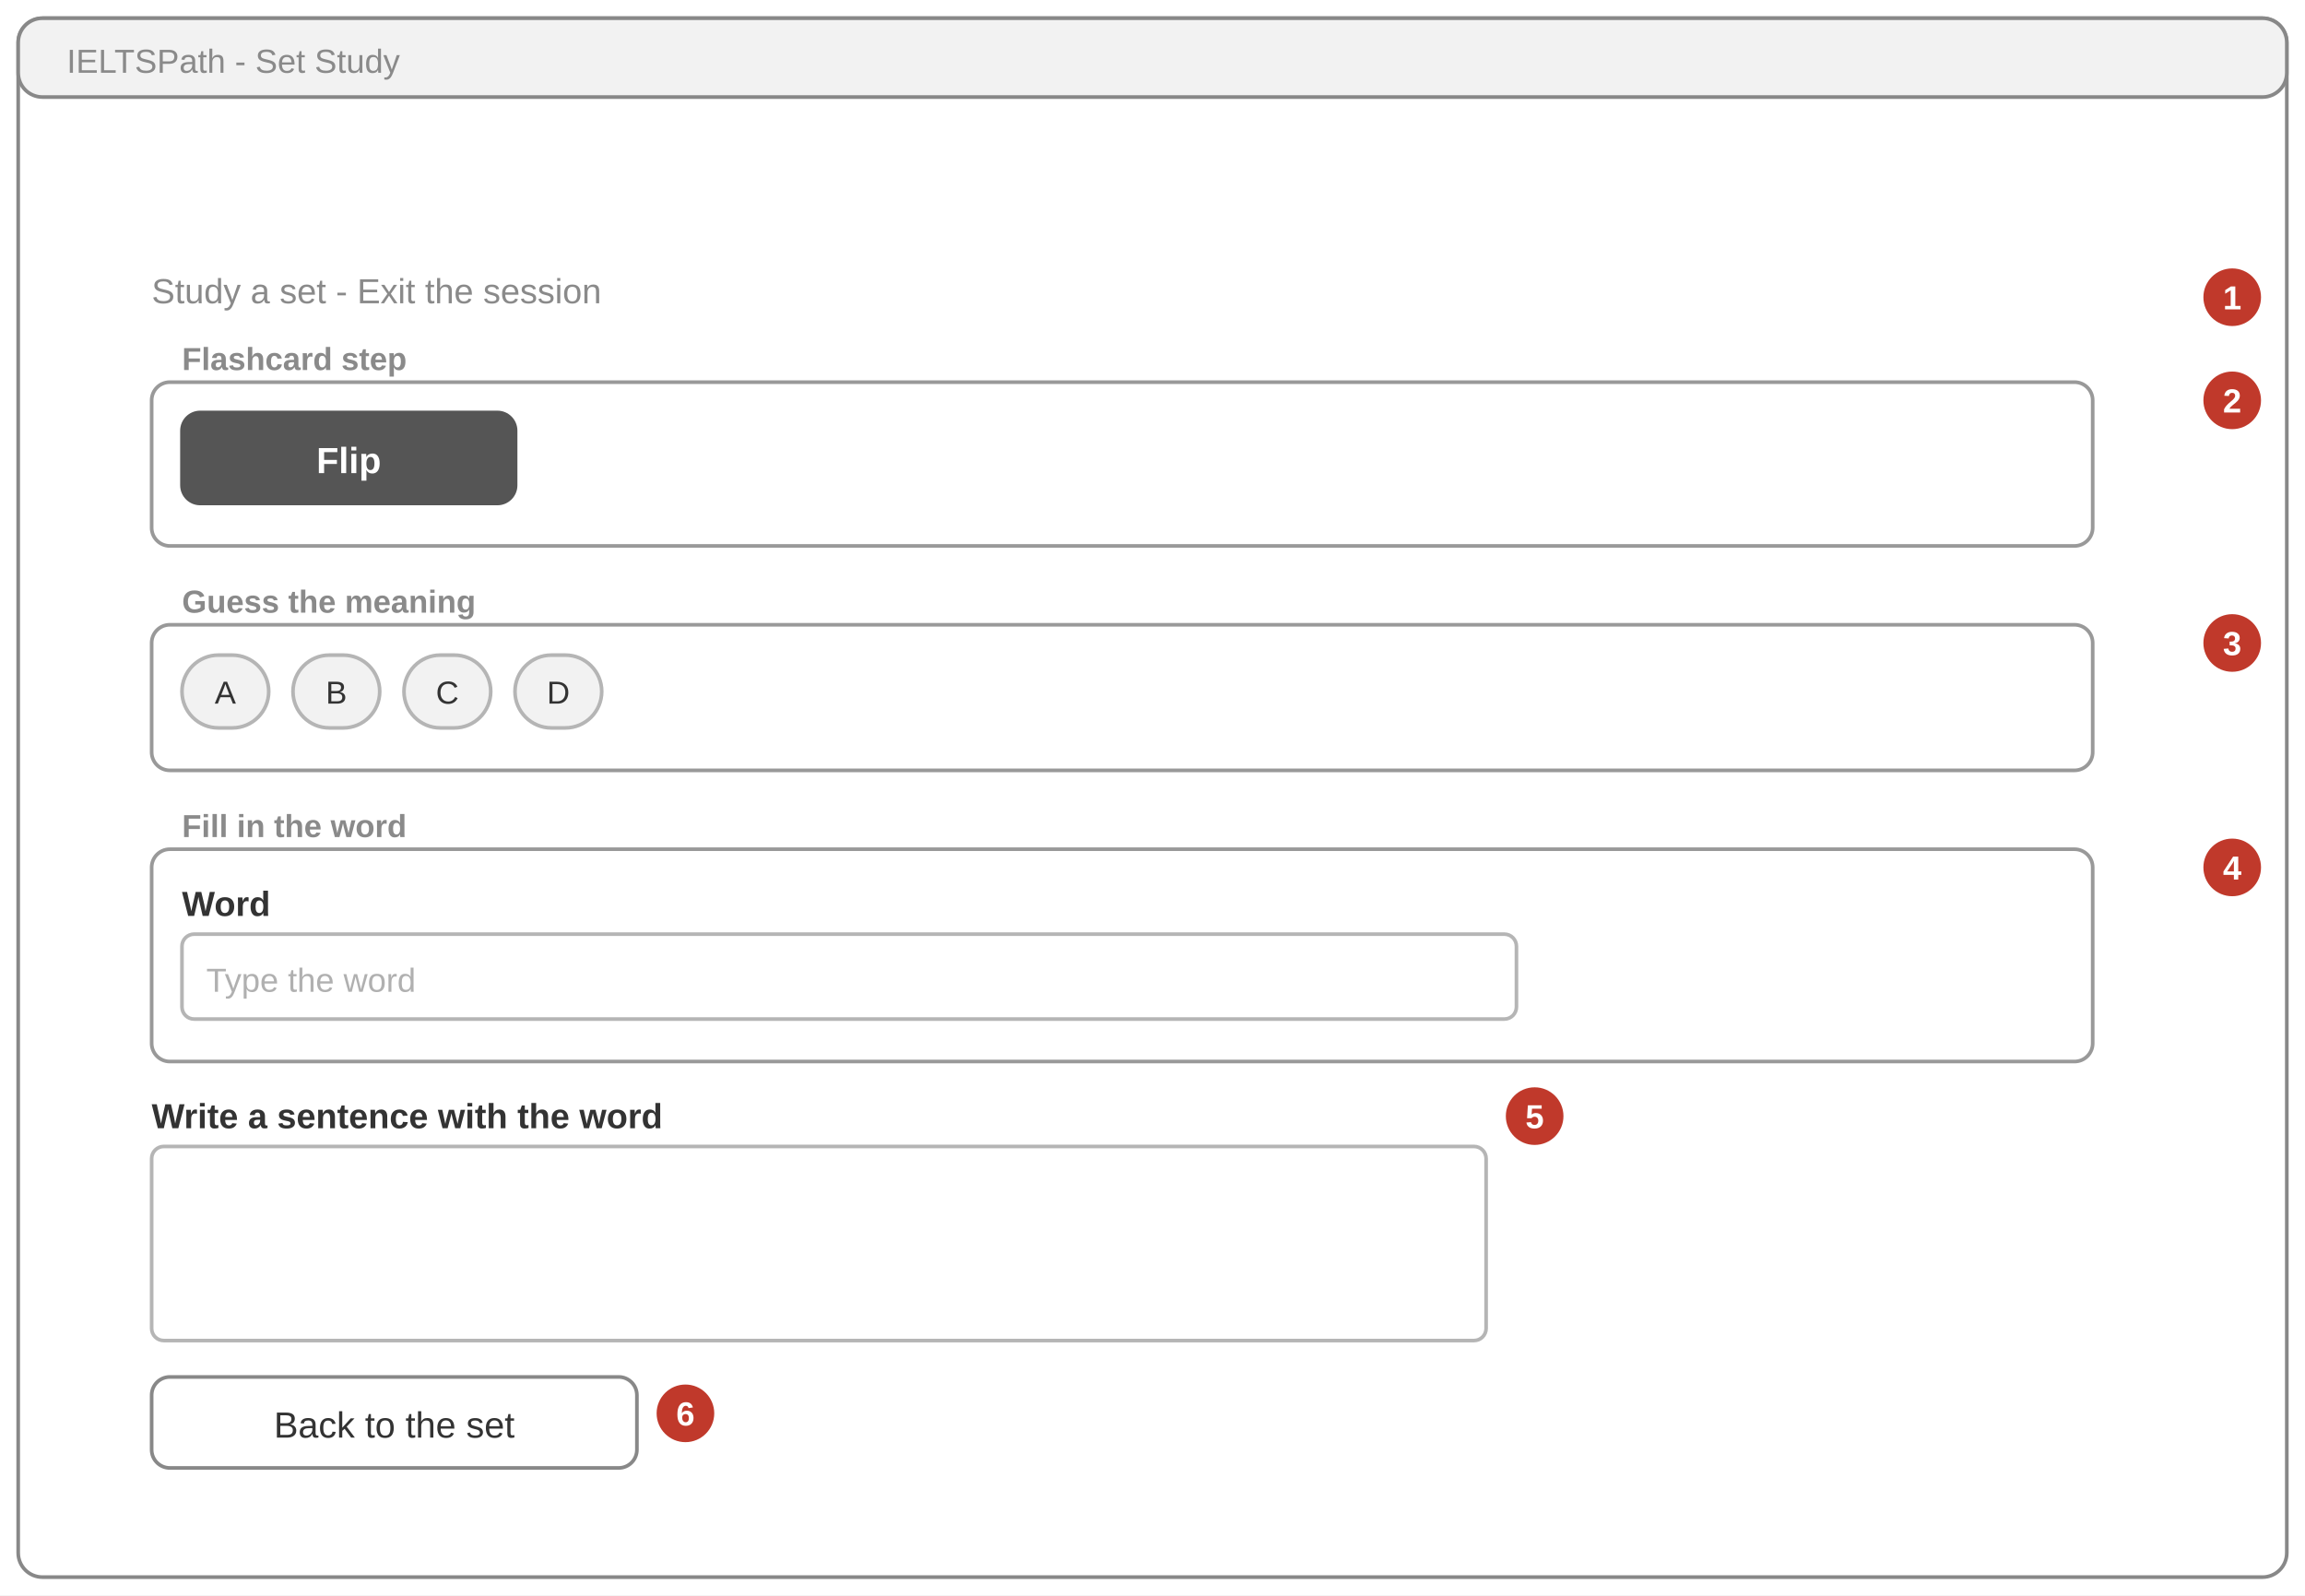
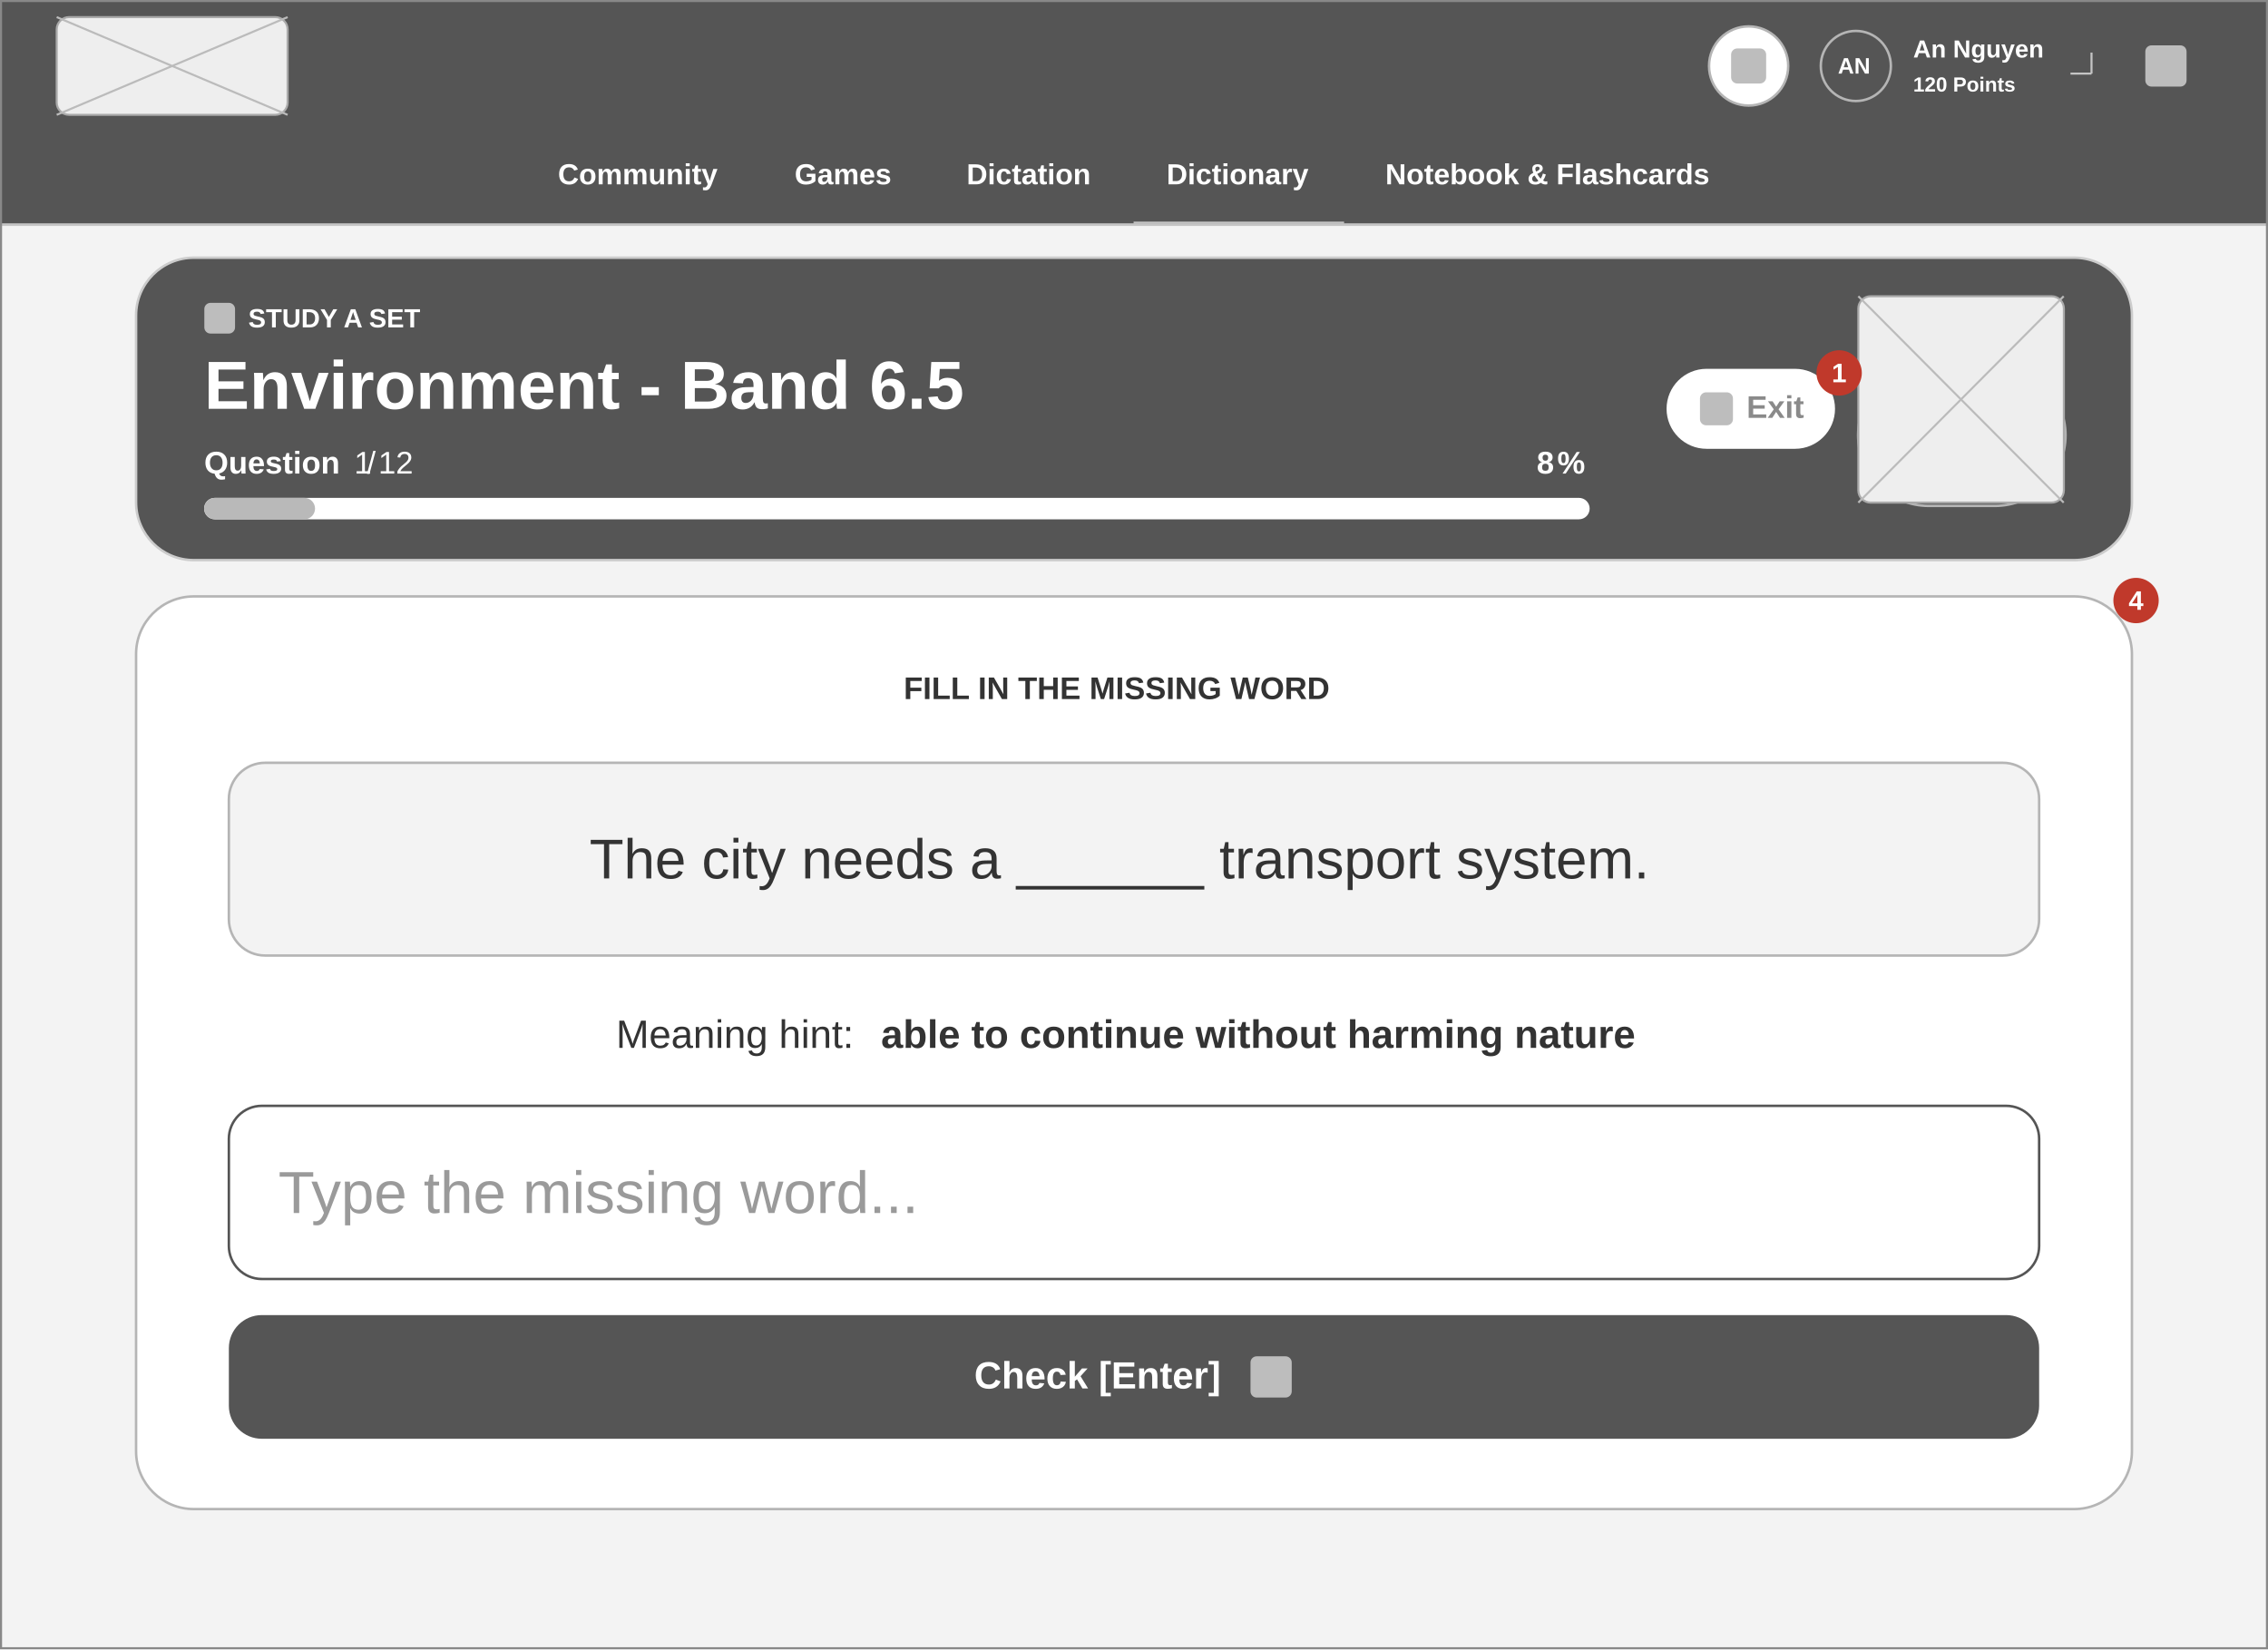
- <svg xmlns="http://www.w3.org/2000/svg" width="760" height="526" viewBox="0 0 760 526">
-   <rect width="760" height="526" fill="#ffffff" />
-   <rect x="6.0" y="6.0" width="748.0" height="514.0" rx="8" fill="#ffffff" stroke="#888888" stroke-width="1.2" />
-   <rect x="6.0" y="6.0" width="748.0" height="26.0" rx="8" fill="#f2f2f2" stroke="#888888" stroke-width="1.2" />
-   <text x="22.0" y="24.0" font-family="Segoe UI, Arial, sans-serif" font-size="11" font-weight="400" fill="#8a8a8a" text-anchor="start">IELTSPath  -  Set Study</text>
-   <text x="50.0" y="100.0" font-family="Segoe UI, Arial, sans-serif" font-size="11.5" font-weight="400" fill="#8a8a8a" text-anchor="start">Study a set - Exit the session</text>
-   <circle cx="736.0" cy="98.0" r="9.5" fill="#c0392b" />
-   <text x="736.0" y="102.0" font-family="Segoe UI, Arial, sans-serif" font-size="11" font-weight="700" fill="#ffffff" text-anchor="middle">1</text>
-   <circle cx="736.0" cy="132.0" r="9.5" fill="#c0392b" />
-   <text x="736.0" y="136.0" font-family="Segoe UI, Arial, sans-serif" font-size="11" font-weight="700" fill="#ffffff" text-anchor="middle">2</text>
-   <rect x="60.0" y="136.0" width="110.0" height="30.0" rx="6" fill="#555555" stroke="#555555" stroke-width="1.2" />
-   <text x="115.0" y="156.0" font-family="Segoe UI, Arial, sans-serif" font-size="12" font-weight="700" fill="#ffffff" text-anchor="middle">Flip</text>
-   <rect x="50.0" y="126.0" width="640.0" height="54.0" rx="6" fill="none" stroke="#999999" stroke-width="1.2" />
-   <text x="60.0" y="122.0" font-family="Segoe UI, Arial, sans-serif" font-size="10.5" font-weight="700" fill="#8a8a8a" text-anchor="start">Flashcard step</text>
-   <circle cx="736.0" cy="212.0" r="9.5" fill="#c0392b" />
-   <text x="736.0" y="216.0" font-family="Segoe UI, Arial, sans-serif" font-size="11" font-weight="700" fill="#ffffff" text-anchor="middle">3</text>
-   <rect x="60.0" y="216.0" width="28.6" height="24.0" rx="12" fill="#f2f2f2" stroke="#b5b5b5" stroke-width="1.2" />
-   <text x="74.3" y="232.0" font-family="Segoe UI, Arial, sans-serif" font-size="10.5" font-weight="400" fill="#333333" text-anchor="middle">A</text>
-   <rect x="96.6" y="216.0" width="28.6" height="24.0" rx="12" fill="#f2f2f2" stroke="#b5b5b5" stroke-width="1.2" />
-   <text x="110.9" y="232.0" font-family="Segoe UI, Arial, sans-serif" font-size="10.5" font-weight="400" fill="#333333" text-anchor="middle">B</text>
-   <rect x="133.2" y="216.0" width="28.6" height="24.0" rx="12" fill="#f2f2f2" stroke="#b5b5b5" stroke-width="1.2" />
-   <text x="147.5" y="232.0" font-family="Segoe UI, Arial, sans-serif" font-size="10.5" font-weight="400" fill="#333333" text-anchor="middle">C</text>
-   <rect x="169.8" y="216.0" width="28.6" height="24.0" rx="12" fill="#f2f2f2" stroke="#b5b5b5" stroke-width="1.2" />
-   <text x="184.1" y="232.0" font-family="Segoe UI, Arial, sans-serif" font-size="10.5" font-weight="400" fill="#333333" text-anchor="middle">D</text>
-   <rect x="50.0" y="206.0" width="640.0" height="48.0" rx="6" fill="none" stroke="#999999" stroke-width="1.2" />
-   <text x="60.0" y="202.0" font-family="Segoe UI, Arial, sans-serif" font-size="10.5" font-weight="700" fill="#8a8a8a" text-anchor="start">Guess the meaning</text>
-   <circle cx="736.0" cy="286.0" r="9.5" fill="#c0392b" />
-   <text x="736.0" y="290.0" font-family="Segoe UI, Arial, sans-serif" font-size="11" font-weight="700" fill="#ffffff" text-anchor="middle">4</text>
-   <text x="60.0" y="302.0" font-family="Segoe UI, Arial, sans-serif" font-size="11.5" font-weight="600" fill="#333333" text-anchor="start">Word</text>
-   <rect x="60.0" y="308.0" width="440.0" height="28.0" rx="4" fill="#ffffff" stroke="#b5b5b5" stroke-width="1.2" />
-   <text x="68.0" y="327.0" font-family="Segoe UI, Arial, sans-serif" font-size="11" font-weight="400" fill="#b0b0b0" text-anchor="start">Type the word</text>
-   <rect x="50.0" y="280.0" width="640.0" height="70.0" rx="6" fill="none" stroke="#999999" stroke-width="1.2" />
-   <text x="60.0" y="276.0" font-family="Segoe UI, Arial, sans-serif" font-size="10.5" font-weight="700" fill="#8a8a8a" text-anchor="start">Fill in the word</text>
-   <text x="50.0" y="372.0" font-family="Segoe UI, Arial, sans-serif" font-size="11.5" font-weight="600" fill="#333333" text-anchor="start">Write a sentence with the word</text>
-   <rect x="50.0" y="378.0" width="440.0" height="64.0" rx="4" fill="#ffffff" stroke="#b5b5b5" stroke-width="1.2" />
-   <text x="58.0" y="397.0" font-family="Segoe UI, Arial, sans-serif" font-size="11" font-weight="400" fill="#b0b0b0" text-anchor="start" />
-   <circle cx="506.0" cy="368.0" r="9.5" fill="#c0392b" />
-   <text x="506.0" y="372.0" font-family="Segoe UI, Arial, sans-serif" font-size="11" font-weight="700" fill="#ffffff" text-anchor="middle">5</text>
-   <rect x="50.0" y="454.0" width="160.0" height="30.0" rx="6" fill="#ffffff" stroke="#888888" stroke-width="1.2" />
-   <text x="130.0" y="474.0" font-family="Segoe UI, Arial, sans-serif" font-size="12" font-weight="400" fill="#333333" text-anchor="middle">Back to the set</text>
-   <circle cx="226.0" cy="466.0" r="9.5" fill="#c0392b" />
-   <text x="226.0" y="470.0" font-family="Segoe UI, Arial, sans-serif" font-size="11" font-weight="700" fill="#ffffff" text-anchor="middle">6</text>
+ <svg xmlns="http://www.w3.org/2000/svg" width="1100" height="800" viewBox="0 0 1100 800">
+   <rect width="1100" height="800" fill="#ffffff" />
+   <rect x="0.0" y="0.0" width="1100.0" height="800.0" rx="0.0" fill="#ffffff" stroke="none" stroke-width="1.2" />
+   <rect x="0.0" y="0.0" width="1100.0" height="800.0" rx="0.0" fill="#f3f3f3" stroke="none" stroke-width="1.2" />
+   <rect x="0.0" y="0.0" width="1100.0" height="109.0" rx="0.0" fill="#555555" stroke="#cccccc" stroke-width="1.2" />
+   <line x1="0.0" y1="109.0" x2="1100.0" y2="109.0" stroke="#c4c4c4" />
+   <rect x="27.5" y="8.3" width="112.0" height="47.4" rx="6" fill="#eeeeee" stroke="#aaaaaa" />
+   <path d="M27.5 8.3L139.5 55.7M139.5 8.3L27.5 55.7" stroke="#bbbbbb" fill="none" />
+   <rect x="828.9" y="12.8" width="38.4" height="38.4" rx="19.2" fill="#ffffff" stroke="#b5b5b5" stroke-width="1.2" />
+   <rect x="839.6" y="23.5" width="17.0" height="17.0" rx="3" fill="#bdbdbd" />
+   <rect x="883.1" y="15.0" width="34.0" height="34.0" rx="17.0" fill="#555555" stroke="#b5b5b5" stroke-width="1.2" />
+   <text x="891.4" y="35.7" font-family="Segoe UI, Arial, sans-serif" font-size="10.88" font-weight="700" fill="#ffffff" text-anchor="start">AN</text>
+   <text x="927.9" y="27.9" font-family="Segoe UI, Arial, sans-serif" font-size="12" font-weight="700" fill="#ffffff" text-anchor="start" textLength="66.0" lengthAdjust="spacingAndGlyphs">An Nguyen</text>
+   <text x="927.9" y="44.4" font-family="Segoe UI, Arial, sans-serif" font-size="9.92" font-weight="700" fill="#ffffff" text-anchor="start" textLength="52.3" lengthAdjust="spacingAndGlyphs">120 Points</text>
+   <line x1="1014.4" y1="25.5" x2="1014.4" y2="35.7" stroke="#c4c4c4" />
+   <line x1="1004.2" y1="35.7" x2="1014.4" y2="35.7" stroke="#c4c4c4" />
+   <rect x="1040.5" y="22.0" width="20.0" height="20.0" rx="3" fill="#bdbdbd" />
+   <rect x="0.0" y="64.0" width="1100.0" height="44.0" rx="0.0" fill="#555555" stroke="none" stroke-width="1.2" />
+   <text x="270.6" y="89.4" font-family="Segoe UI, Arial, sans-serif" font-size="14.08" font-weight="700" fill="#ffffff" text-anchor="start" textLength="78.8" lengthAdjust="spacingAndGlyphs">Community</text>
+   <text x="385.4" y="89.4" font-family="Segoe UI, Arial, sans-serif" font-size="14.08" font-weight="700" fill="#ffffff" text-anchor="start" textLength="47.4" lengthAdjust="spacingAndGlyphs">Games</text>
+   <text x="468.8" y="89.4" font-family="Segoe UI, Arial, sans-serif" font-size="14.08" font-weight="700" fill="#ffffff" text-anchor="start" textLength="61.0" lengthAdjust="spacingAndGlyphs">Dictation</text>
+   <line x1="549.8" y1="108.0" x2="651.9" y2="108.0" stroke="#c4c4c4" />
+   <text x="565.8" y="89.4" font-family="Segoe UI, Arial, sans-serif" font-size="14.08" font-weight="700" fill="#ffffff" text-anchor="start" textLength="70.1" lengthAdjust="spacingAndGlyphs">Dictionary</text>
+   <text x="671.9" y="89.4" font-family="Segoe UI, Arial, sans-serif" font-size="14.08" font-weight="700" fill="#ffffff" text-anchor="start" textLength="157.4" lengthAdjust="spacingAndGlyphs">Notebook &amp; Flashcards</text>
+   <rect x="66.0" y="125.0" width="968.0" height="146.7" rx="28.0" fill="#555555" stroke="#cccccc" stroke-width="1.2" />
+   <rect x="99.1" y="146.9" width="14.9" height="14.9" rx="3" fill="#bdbdbd" />
+   <text x="120.4" y="158.8" font-family="Segoe UI, Arial, sans-serif" font-size="12.8" font-weight="700" fill="#ffffff" text-anchor="start">STUDY A SET</text>
+   <text x="99.0" y="198.3" font-family="Segoe UI, Arial, sans-serif" font-size="33" font-weight="700" fill="#ffffff" text-anchor="start" textLength="360.6" lengthAdjust="spacingAndGlyphs">Environment - Band 6.5</text>
+   <text x="99.0" y="229.7" font-family="Segoe UI, Arial, sans-serif" font-size="15.2" font-weight="700" fill="#ffffff" text-anchor="start" textLength="68.6" lengthAdjust="spacingAndGlyphs">Question</text>
+   <text x="171.8" y="229.7" font-family="Segoe UI, Arial, sans-serif" font-size="15.2" font-weight="400" fill="#ffffff" text-anchor="start">1</text>
+   <text x="178.0" y="229.7" font-family="Segoe UI, Arial, sans-serif" font-size="15.2" font-weight="400" fill="#ffffff" text-anchor="start">/</text>
+   <text x="183.5" y="229.7" font-family="Segoe UI, Arial, sans-serif" font-size="15.2" font-weight="400" fill="#ffffff" text-anchor="start">12</text>
+   <text x="745.3" y="229.7" font-family="Segoe UI, Arial, sans-serif" font-size="15.2" font-weight="700" fill="#ffffff" text-anchor="start">8</text>
+   <text x="755.3" y="229.7" font-family="Segoe UI, Arial, sans-serif" font-size="15.2" font-weight="700" fill="#ffffff" text-anchor="start">%</text>
+   <rect x="99.0" y="241.5" width="672.0" height="10.4" rx="5.2" fill="#ffffff" stroke="none" stroke-width="1.2" />
+   <rect x="99.0" y="241.5" width="53.8" height="10.4" rx="5.2" fill="#b9b9b9" stroke="none" stroke-width="1.2" />
+   <rect x="808.3" y="178.9" width="81.7" height="38.8" rx="19.4" fill="#ffffff" stroke="none" stroke-width="1.2" />
+   <rect x="824.5" y="190.3" width="16.0" height="16.0" rx="3" fill="#bdbdbd" />
+   <text x="847.1" y="202.7" font-family="Segoe UI, Arial, sans-serif" font-size="15.2" font-weight="700" fill="#8a8a8a" text-anchor="start" textLength="27.8" lengthAdjust="spacingAndGlyphs">Exit</text>
+   <rect x="901.2" y="176.9" width="100.6" height="68.5" rx="34.3" fill="none" stroke="#b5b5b5" stroke-width="1.2" />
+   <rect x="901.3" y="143.7" width="99.7" height="100.1" rx="6" fill="#eeeeee" stroke="#aaaaaa" />
+   <path d="M901.3 143.7L1000.9 243.8M1000.9 143.7L901.3 243.8" stroke="#bbbbbb" fill="none" />
+   <rect x="66.0" y="289.3" width="968.0" height="442.7" rx="28.0" fill="#ffffff" stroke="#b5b5b5" stroke-width="1.2" />
+   <text x="438.3" y="339.1" font-family="Segoe UI, Arial, sans-serif" font-size="15.2" font-weight="700" fill="#333333" text-anchor="start">FILL IN THE MISSING WORD</text>
+   <rect x="111.0" y="370.0" width="878.0" height="93.5" rx="17.6" fill="#f3f3f3" stroke="#b5b5b5" stroke-width="1.2" />
+   <text x="285.9" y="426.1" font-family="Segoe UI, Arial, sans-serif" font-size="27.2" font-weight="400" fill="#333333" text-anchor="start" textLength="528.3" lengthAdjust="spacingAndGlyphs">The city needs a ______ transport system.</text>
+   <text x="298.8" y="508.3" font-family="Segoe UI, Arial, sans-serif" font-size="19.2" font-weight="400" fill="#333333" text-anchor="start" textLength="123.2" lengthAdjust="spacingAndGlyphs">Meaning hint:</text>
+   <text x="427.3" y="508.3" font-family="Segoe UI, Arial, sans-serif" font-size="19.2" font-weight="700" fill="#333333" text-anchor="start" textLength="373.9" lengthAdjust="spacingAndGlyphs">able to continue without harming nature</text>
+   <rect x="111.0" y="536.4" width="878.0" height="84.0" rx="16.0" fill="#ffffff" stroke="#555555" stroke-width="1.2" />
+   <text x="135.0" y="588.4" font-family="Segoe UI, Arial, sans-serif" font-size="28.8" font-weight="400" fill="#9a9a9a" text-anchor="start">Type the missing word...</text>
+   <rect x="111.0" y="637.9" width="878.0" height="60.0" rx="16.0" fill="#555555" stroke="none" stroke-width="1.2" />
+   <text x="472.5" y="673.5" font-family="Segoe UI, Arial, sans-serif" font-size="18.4" font-weight="700" fill="#ffffff" text-anchor="start" textLength="124.9" lengthAdjust="spacingAndGlyphs">Check [Enter]</text>
+   <rect x="606.5" y="657.9" width="20.0" height="20.0" rx="3" fill="#bdbdbd" />
+   <circle cx="892.0" cy="180.9" r="11" fill="#c0392b" />
+   <text x="892.0" y="185.4" font-family="Segoe UI, Arial, sans-serif" font-size="13" font-weight="700" fill="#ffffff" text-anchor="middle">1</text>
+   <circle cx="1036.0" cy="291.3" r="11" fill="#c0392b" />
+   <text x="1036.0" y="295.8" font-family="Segoe UI, Arial, sans-serif" font-size="13" font-weight="700" fill="#ffffff" text-anchor="middle">4</text>
+   <rect x="0.5" y="0.5" width="1099" height="799" fill="none" stroke="#888888" />
</svg>
